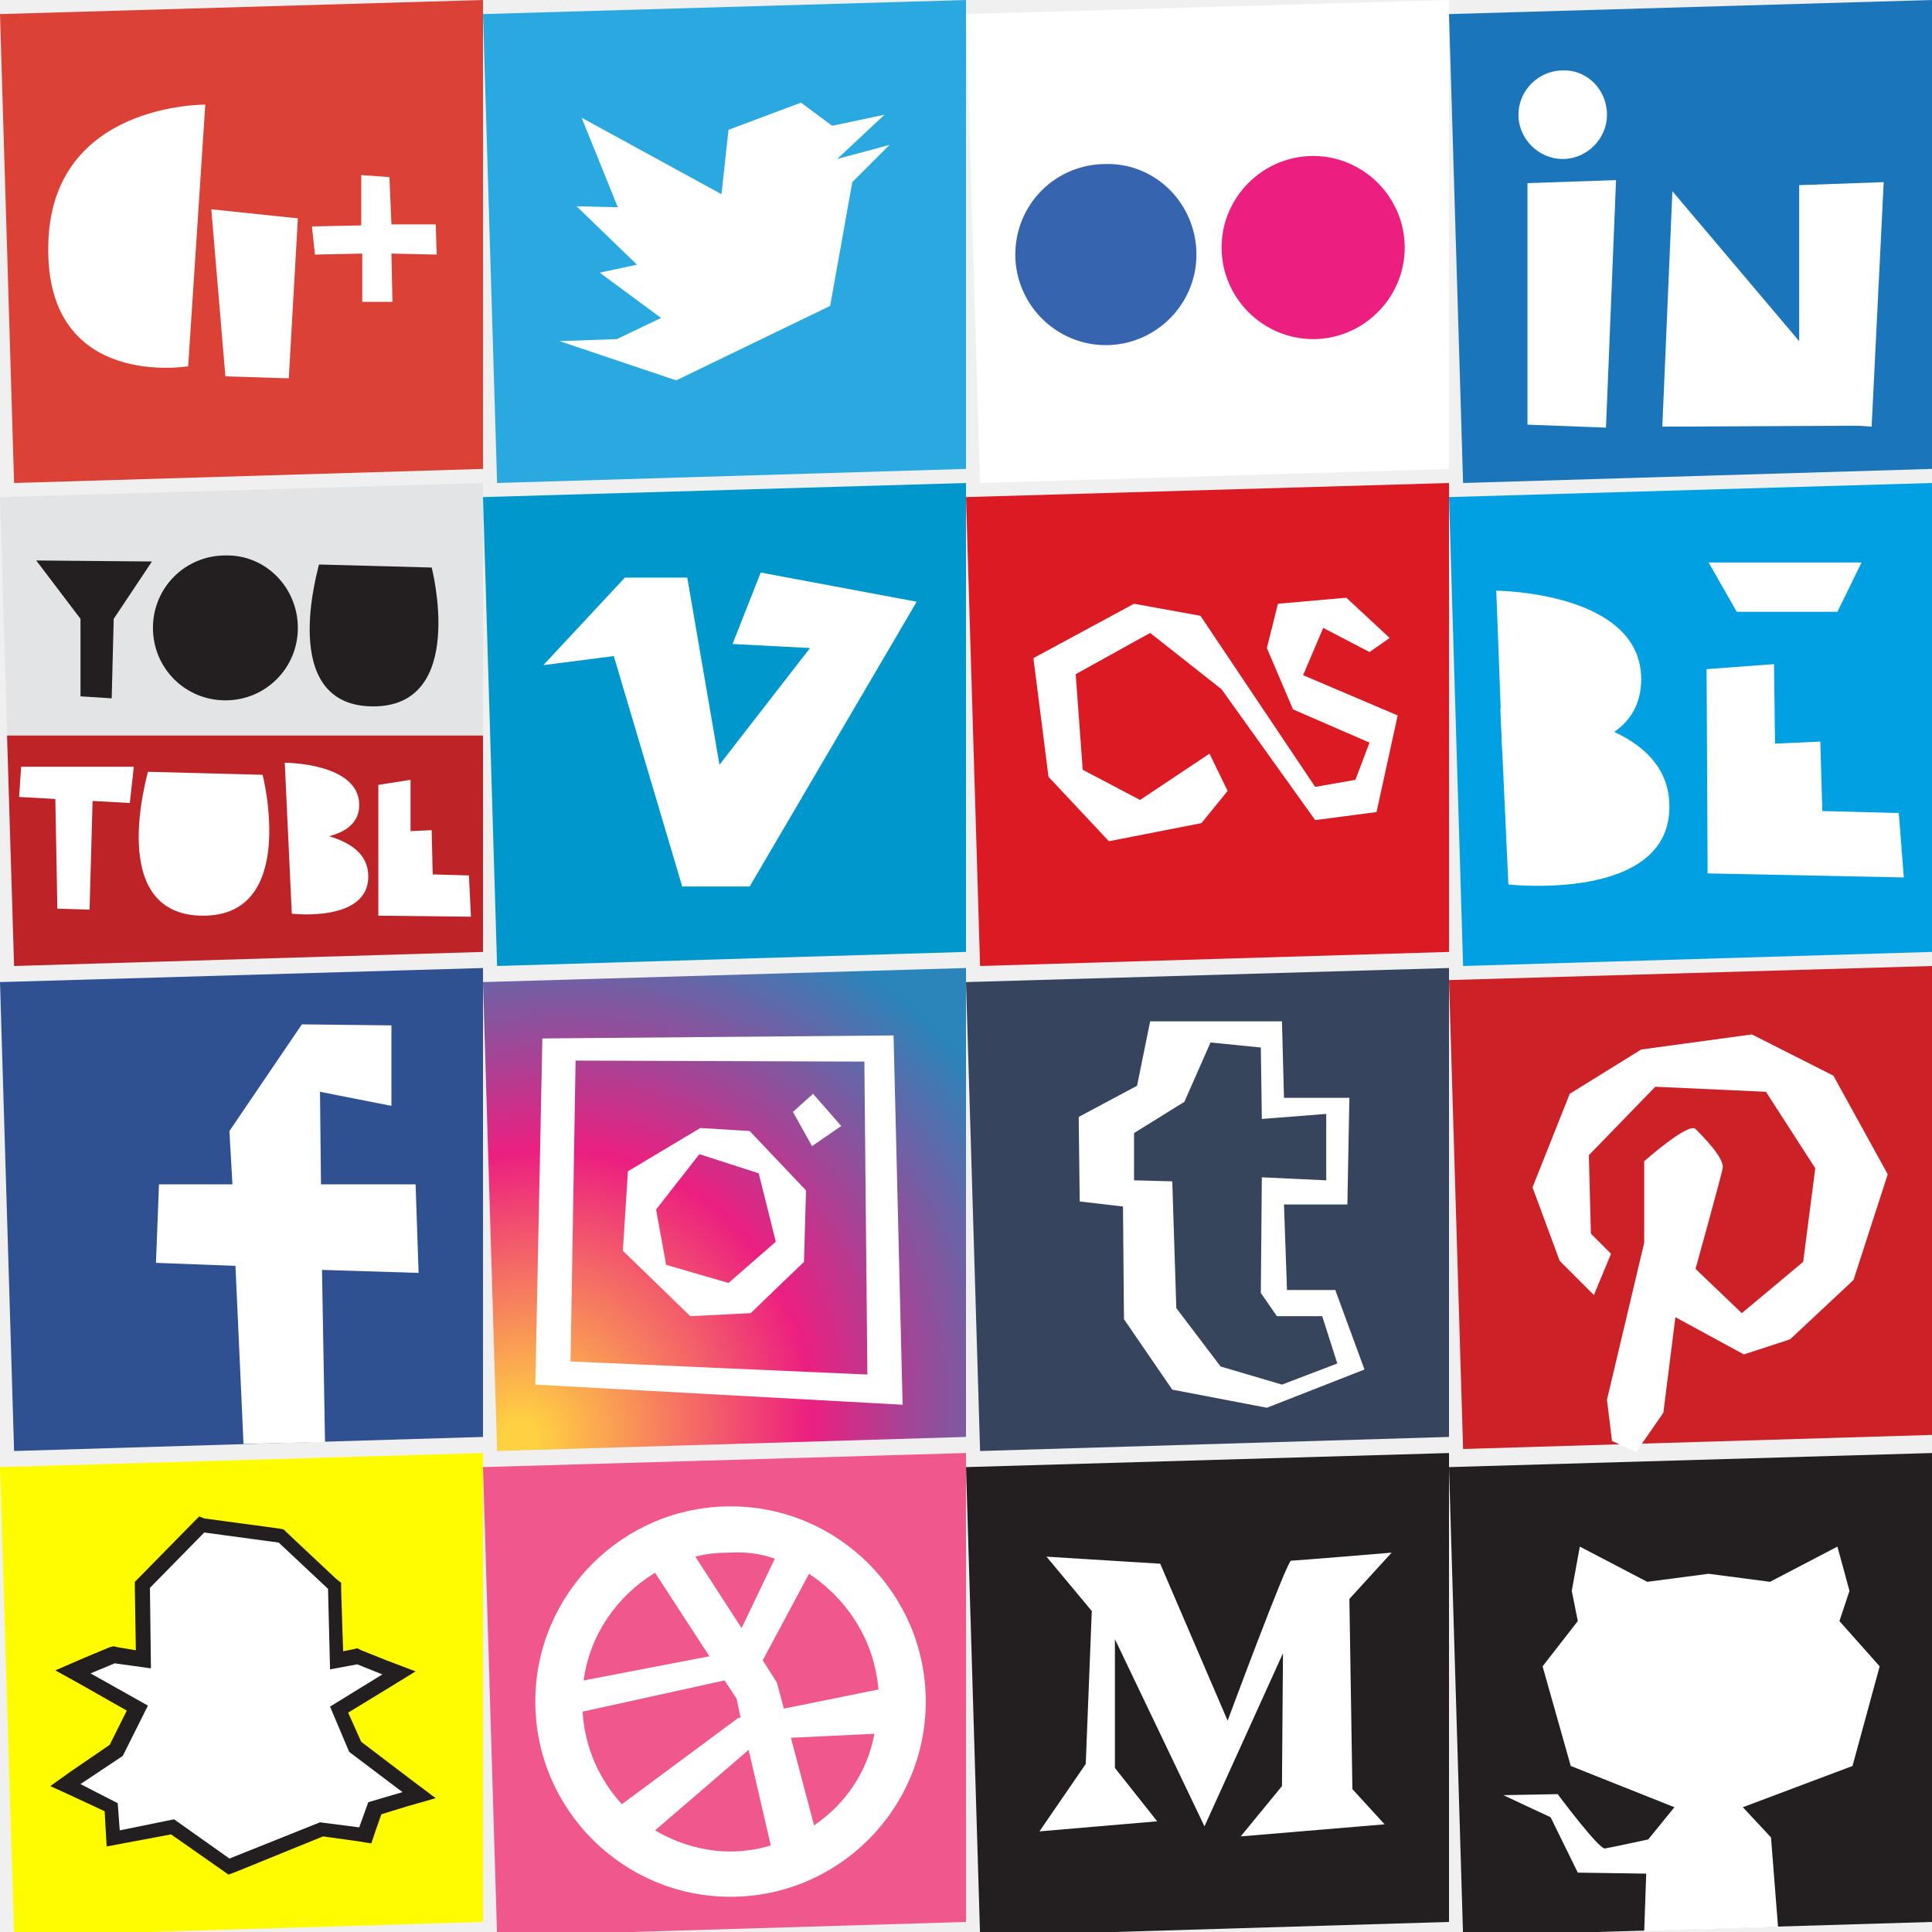
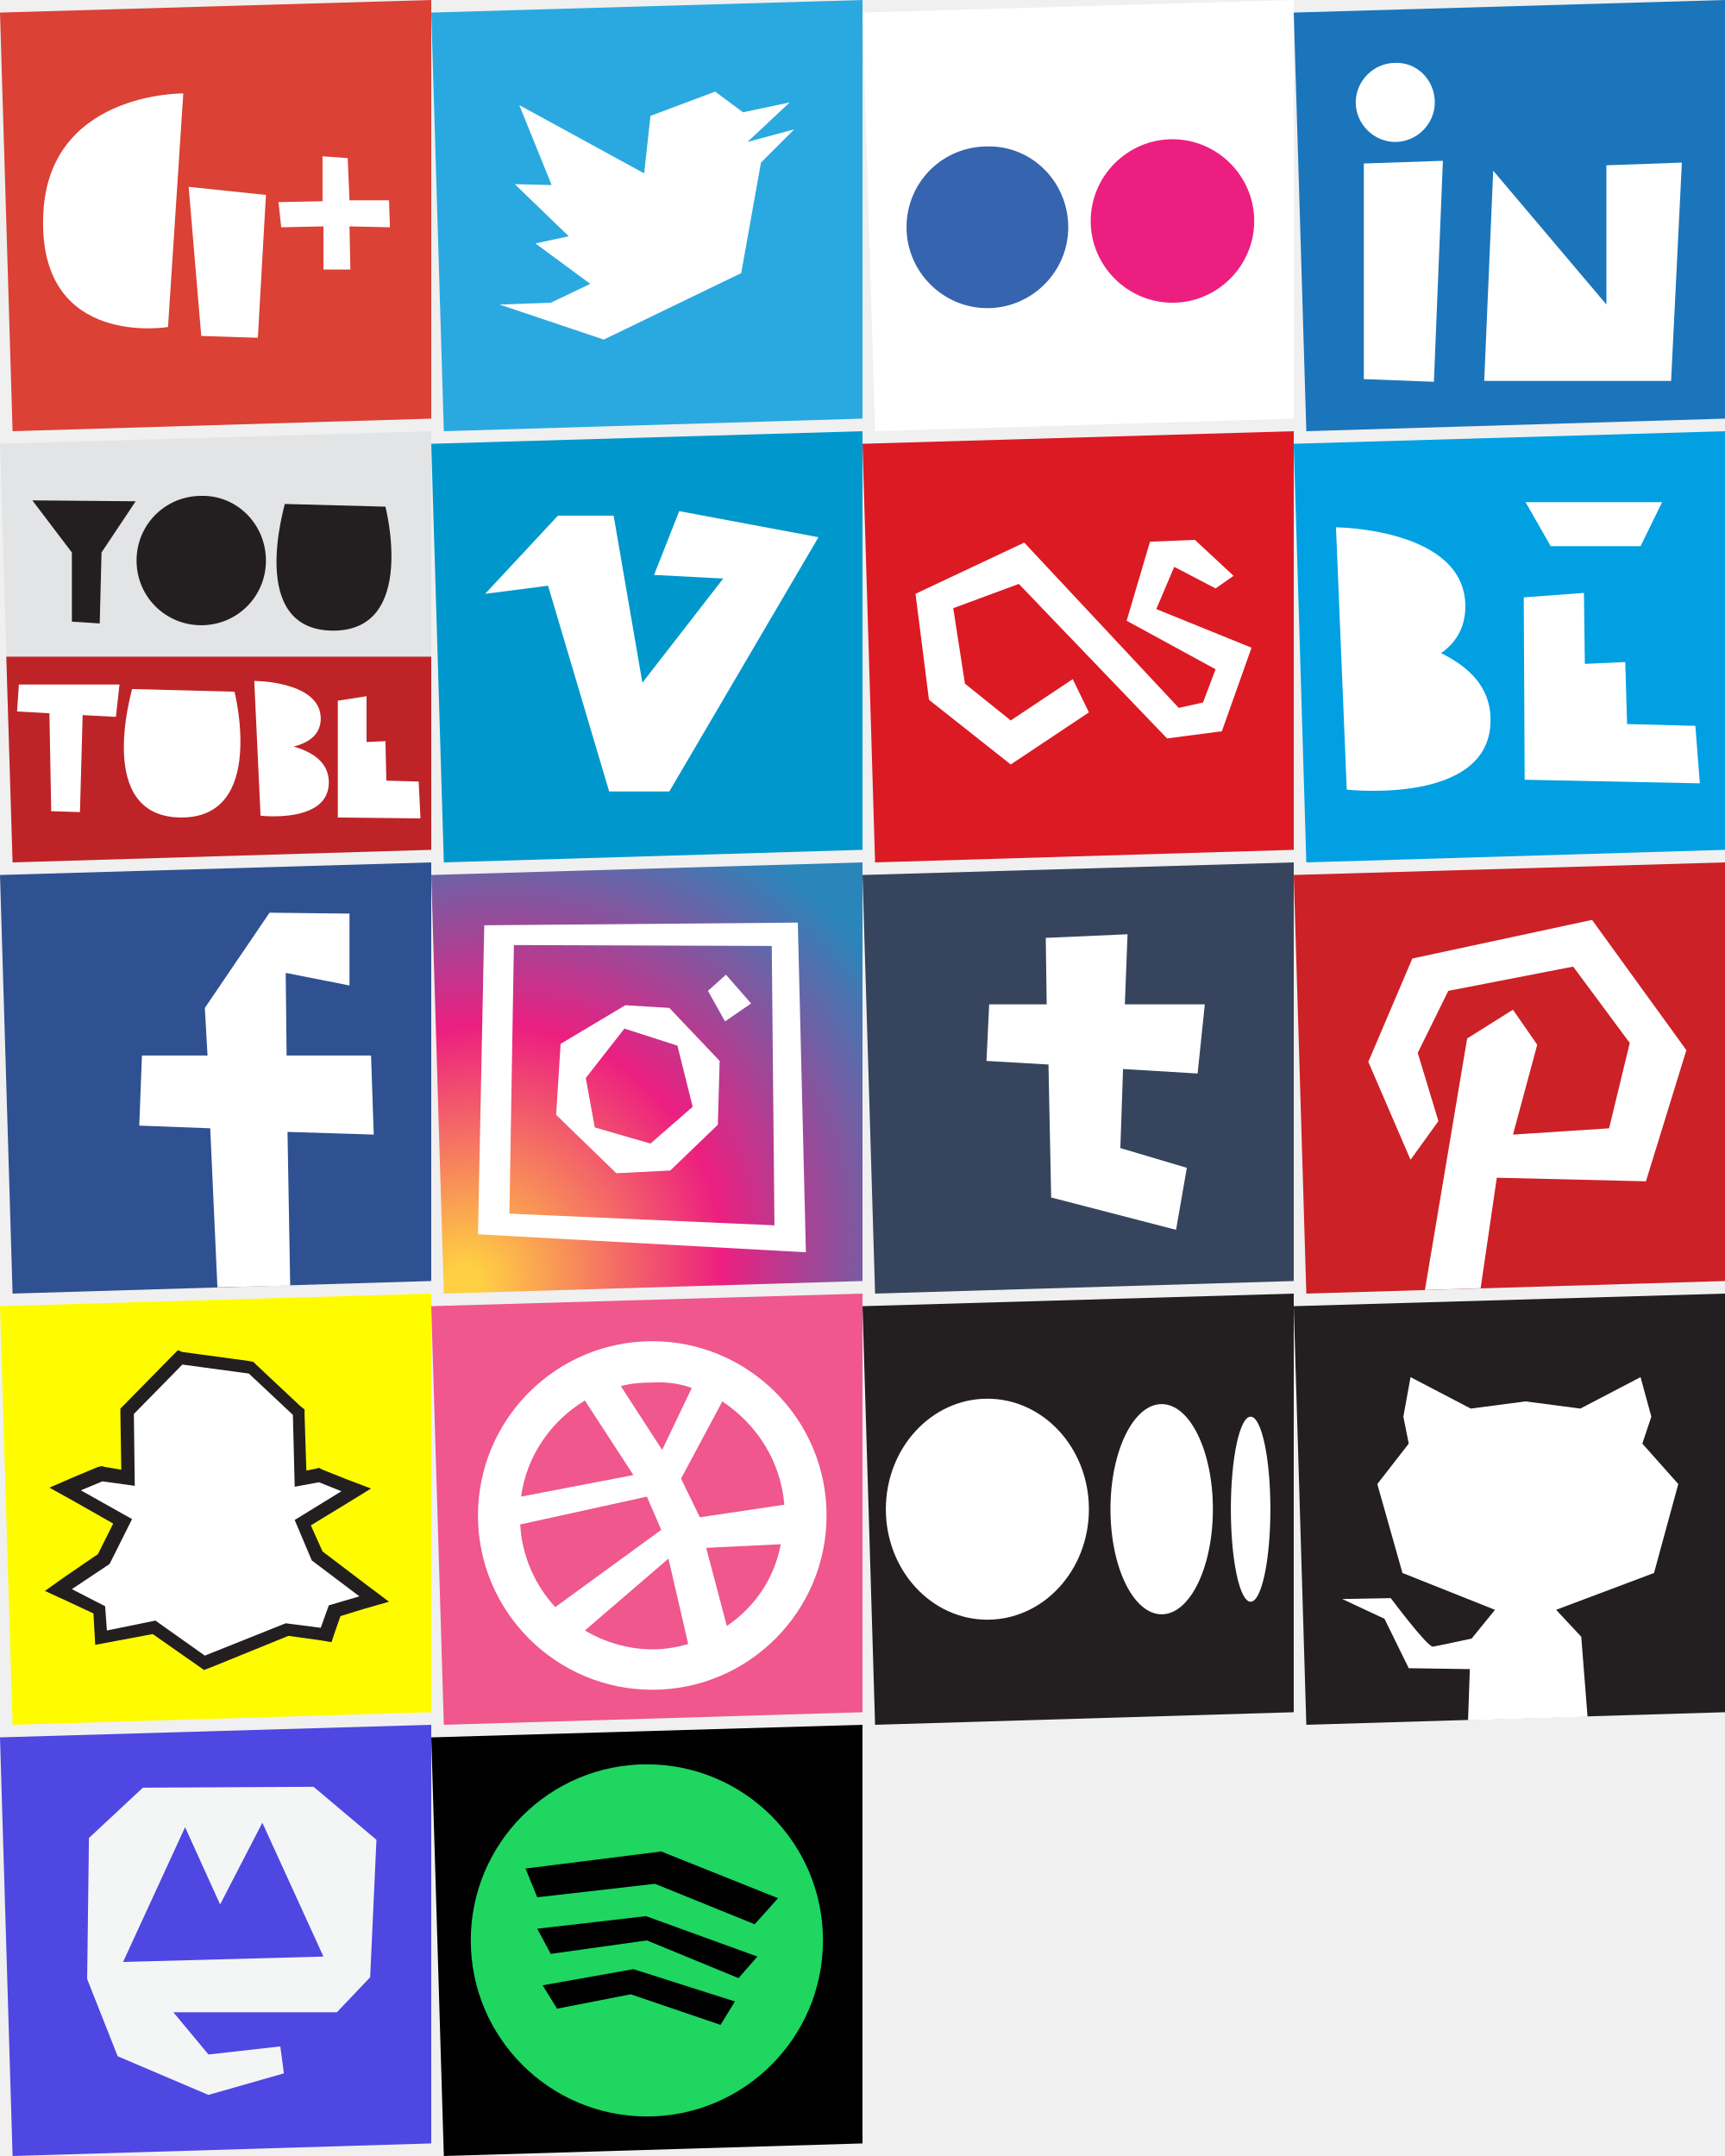
- <svg xmlns="http://www.w3.org/2000/svg" version="1.1" id="Layer_1" x="0px" y="0px" width="192px" height="192px" viewBox="0 0 192 192" style="enable-background:new 0 0 192 192;" xml:space="preserve">
+ <svg xmlns="http://www.w3.org/2000/svg" version="1.1" id="social-icons" x="0px" y="0px" width="192px" height="240px" viewBox="0 0 192 240" style="enable-background:new 0 0 192 240;" xml:space="preserve">
  <style type="text/css">
	.st0{fill:#2AA9E0;}
	.st1{fill:#FFFFFF;}
	.st2{fill:#1B75BB;}
	.st3{fill:#0098CC;}
	.st4{fill:#E3E4E5;}
	.st5{fill:#BE2427;}
	.st6{fill:#231F20;}
- 	.st7{fill:#DC1A23;}
- 	.st8{fill:#00A0E3;}
- 	.st9{fill:url(#SVGID_1_);}
- 	.st10{fill:#2F5191;}
- 	.st11{fill:#36455D;}
- 	.st12{fill:#36455C;}
- 	.st13{fill:#CC2127;}
- 	.st14{fill:#3664AE;}
- 	.st15{fill:#EC1F80;}
- 	.st16{fill:#DB4135;}
- 	.st17{fill:#EF578D;}
- 	.st18{fill:#FFFC00;}
+ 	.st7{fill:#00A0E3;}
+ 	.st8{fill:url(#SVGID_1_);}
+ 	.st9{fill:#2F5191;}
+ 	.st10{fill:#3664AE;}
+ 	.st11{fill:#EC1F80;}
+ 	.st12{fill:#DB4135;}
+ 	.st13{fill:#FFFC00;}
+ 	.st14{fill:#DC1A23;}
+ 	.st15{fill:#CC2127;}
+ 	.st16{fill:#EF578D;}
+ 	.st17{fill:#4E47E1;}
+ 	.st18{fill:#F3F6F5;}
+ 	.st19{fill:#36455D;}
+ 	.st20{fill:#1ED660;}
</style>
-   <g>
+   <g id="twitter">
+     <polygon class="st0" points="96,46.6 49.4,48 48,1.4 96,0  " />
+     <polygon class="st1" points="79.6,10.2 72.4,12.9 71.7,19.3 57.8,11.7 61.4,20.6 57.3,20.5 63.3,26.3 59.6,27.1 65.7,31.6    61.3,33.7 55.6,33.9 67.2,37.8 82.5,30.4 84.7,18.1 88.4,14.4 83.2,15.8 87.9,11.4 82.7,12.5  " />
+   </g>
+   <g id="linkedin">
+     <polygon class="st2" points="192,46.6 145.4,48 144,1.4 192,0  " />
+     <path class="st1" d="M159.7,11.4c0,2.4-2,4.4-4.4,4.4s-4.4-2-4.4-4.4s2-4.4,4.4-4.4C157.7,6.9,159.7,8.9,159.7,11.4z" />
+     <polygon class="st1" points="151.8,18.2 151.8,42.2 159.6,42.5 160.6,17.9  " />
+     <polygon class="st1" points="187.2,18.1 178.8,18.4 178.8,33.9 166.2,19 165.2,42.4 186,42.4  " />
+   </g>
+   <g id="vimeo">
+     <polygon class="st3" points="96,94.6 49.4,96 48,49.4 96,48  " />
+     <polygon class="st1" points="62.1,57.4 54,66.1 61,65.2 67.8,88.1 74.5,88.1 91.1,59.8 75.6,56.9 72.8,64 80.5,64.4 71.5,76    68.3,57.4  " />
+   </g>
+   <g id="youtube">
+     <polygon class="st4" points="48,94.6 1.4,96 0,49.4 48,48  " />
+     <polygon class="st5" points="48,94.6 1.4,96 0.7,73.1 48,73.1  " />
+     <polygon class="st6" points="15.1,55.8 3.6,55.7 8,61.5 8,69.2 11.1,69.4 11.3,61.5  " />
+     <path class="st6" d="M31.7,56.1c0,0.2-4.2,14,5.3,14.1s5.9-13.8,5.9-13.8L31.7,56.1z" />
+     <path class="st6" d="M29.6,62.4c0,4-3.2,7.2-7.2,7.2s-7.2-3.2-7.2-7.2s3.2-7.2,7.2-7.2C26.4,55.1,29.6,58.4,29.6,62.4z" />
+     <path class="st1" d="M14.7,76.7c0,0.2-4.2,14.2,5.4,14.3c9.6,0.1,6-14,6-14L14.7,76.7z" />
+     <polygon class="st1" points="13.3,76.2 2.1,76.2 1.9,79.2 5.5,79.4 5.7,90.3 8.9,90.4 9.2,79.6 12.9,79.8  " />
+     <polygon class="st1" points="37.6,78 37.6,91 46.8,91.1 46.6,87 43,86.9 42.9,82.5 40.8,82.6 40.8,77.5  " />
+     <path class="st1" d="M32.7,83.1c1.6-0.4,3-1.3,3-3.1c0-4.2-7.4-4.2-7.4-4.2l0.7,15c0,0,7.6,0.9,7.6-3.7   C36.6,84.8,34.7,83.7,32.7,83.1z" />
+   </g>
+   <g id="behance">
+     <polygon class="st7" points="192,94.6 145.4,96 144,49.4 192,48  " />
+     <polygon class="st1" points="185,55.9 169.8,55.9 172.6,60.8 182.6,60.8  " />
+     <polygon class="st1" points="169.6,66.5 169.7,86.8 189.2,87.2 188.7,80.8 181.1,80.6 180.9,73.7 176.4,73.9 176.3,66  " />
+     <path class="st1" d="M160.4,72.7c1.6-1.1,2.7-2.8,2.7-5.2c0-8.7-14.4-8.8-14.4-8.8l1.2,29.2c0,0,16.1,1.8,16-7.8   C165.9,76.4,163.4,74.2,160.4,72.7z" />
+   </g>
+   <g id="instagram">
+     <radialGradient id="SVGID_1_" cx="-1121.543" cy="2150.182" r="55.657" fx="-1124.295" fy="2149.838" gradientTransform="matrix(0.6836 -0.7299 0.6799 0.6368 -641.6399 -2046.602)" gradientUnits="userSpaceOnUse">
+       <stop offset="3.558841e-02" style="stop-color:#FFD042" />
+       <stop offset="0.519" style="stop-color:#EC1F80" />
+       <stop offset="1" style="stop-color:#2985BA" />
+     </radialGradient>
+     <polygon class="st8" points="96,142.6 49.4,144 48,97.4 96,96  " />
+     <path class="st1" d="M88.8,102.7L53.9,103l-0.7,34.4l36.5,2L88.8,102.7z M56.7,135.1l0.5-29.9l28.7,0.1l0.3,31.1L56.7,135.1z" />
+     <polygon class="st1" points="80.8,108.5 78.8,110.3 80.7,113.7 83.6,111.7  " />
+     <path class="st1" d="M74.5,112.2l-4.9-0.3l-7.2,4.3l-0.5,7.9l6.7,6.5l6-0.3l5.3-5.1l0.2-7.1L74.5,112.2z M72.4,127.3l-6.2-1.8   l-1-5.5l4.3-5.5l5.9,1.9l1.7,6.8L72.4,127.3z" />
+   </g>
+   <g id="facebook">
+     <polygon class="st9" points="48,142.6 1.4,144 0,97.4 48,96  " />
+     <polygon class="st1" points="41.3,117.5 31.9,117.5 31.8,108.3 38.9,109.7 38.9,101.7 30,101.6 22.8,112.2 23.1,117.5 15.8,117.5    15.5,125.3 23.4,125.6 24.2,143.3 32.3,143.1 32,126 41.6,126.3  " />
+   </g>
+   <g id="flickr">
+     <polygon class="st1" points="144,46.6 97.4,48 96,1.4 144,0  " />
+     <path class="st10" d="M118.9,25.3c0,5-4.1,9-9,9c-5,0-9-4.1-9-9c0-5,4-9,9-9C114.9,16.2,118.9,20.3,118.9,25.3z" />
+     <path class="st11" d="M139.6,24.6c0,5-4.1,9.1-9.1,9.1s-9.1-4.1-9.1-9.1s4.1-9.1,9.1-9.1S139.6,19.6,139.6,24.6z" />
+   </g>
+   <g id="google-plus">
+     <polygon class="st12" points="48,46.6 1.4,48 0,1.4 48,0  " />
    <g>
-       <polygon class="st0" points="96,46.6 49.4,48 48,1.4 96,0   " />
-       <polygon class="st1" points="79.6,10.2 72.4,12.9 71.7,19.3 57.8,11.7 61.4,20.6 57.3,20.5 63.3,26.3 59.6,27.1 65.7,31.6     61.3,33.7 55.6,33.9 67.2,37.8 82.5,30.4 84.7,18.1 88.4,14.4 83.2,15.8 87.9,11.4 82.7,12.5   " />
-     </g>
-     <g>
-       <polygon class="st2" points="192,46.6 145.4,48 144,1.4 192,0   " />
-       <path class="st1" d="M159.7,11.4c0,2.4-2,4.4-4.4,4.4c-2.4,0-4.4-2-4.4-4.4c0-2.4,2-4.4,4.4-4.4C157.7,6.9,159.7,8.9,159.7,11.4z" />
-       <polygon class="st1" points="151.8,18.2 151.8,42.2 159.6,42.5 160.6,17.9   " />
-       <polygon class="st1" points="178.8,18.4 178.8,41.9 186,42.4 187.2,18.1   " />
-       <polygon class="st1" points="166.2,19 165.2,42.4 185.9,42.3   " />
-     </g>
-     <g>
+       <polygon class="st1" points="35.9,17.4 35.9,22.4 31,22.5 31.3,25.3 36,25.2 36,30 39,30 38.9,25.2 43.4,25.3 43.3,22.3     38.9,22.3 38.7,17.6   " />
      <g>
-         <polygon class="st3" points="96,94.6 49.4,96 48,49.4 96,48    " />
-         <polygon class="st1" points="62.1,57.4 54,66.1 61,65.2 67.8,88.1 74.5,88.1 91.1,59.8 75.6,56.9 72.8,64 80.5,64.4 71.5,76      68.3,57.4    " />
-       </g>
-       <g>
-         <polygon class="st4" points="48,94.6 1.4,96 0,49.4 48,48    " />
-         <polygon class="st5" points="48,94.6 1.4,96 0.7,73.1 48,73.1    " />
-         <polygon class="st6" points="15.1,55.8 3.6,55.7 8,61.5 8,69.2 11.1,69.4 11.3,61.5    " />
-         <path class="st6" d="M31.7,56.1c0,0.2-4.2,14,5.3,14.1c9.5,0.1,5.9-13.8,5.9-13.8L31.7,56.1z" />
-         <path class="st6" d="M29.6,62.4c0,4-3.2,7.2-7.2,7.2c-4,0-7.2-3.2-7.2-7.2c0-4,3.2-7.2,7.2-7.2C26.4,55.1,29.6,58.4,29.6,62.4z" />
-         <path class="st1" d="M14.7,76.7c0,0.2-4.2,14.2,5.4,14.3c9.6,0.1,6-14,6-14L14.7,76.7z" />
-         <polygon class="st1" points="13.3,76.2 2.1,76.2 1.9,79.2 5.5,79.4 5.7,90.3 8.9,90.4 9.2,79.6 12.9,79.8    " />
-         <polygon class="st1" points="37.6,78 37.6,91 46.8,91.1 46.6,87 43,86.9 42.9,82.5 40.8,82.6 40.8,77.5    " />
-         <path class="st1" d="M32.7,83.1c1.6-0.4,3-1.3,3-3.1c0-4.2-7.4-4.2-7.4-4.2l0.7,15c0,0,7.6,0.9,7.6-3.7     C36.6,84.8,34.7,83.7,32.7,83.1z" />
-       </g>
-       <g>
-         <polygon class="st7" points="144,94.6 97.4,96 96,49.4 144,48    " />
-         <polygon class="st1" points="122,78.6 120.2,74.9 113.3,79.5 107.6,76.5 106.9,67 114.3,62.9 121.4,68.5 130.7,81.5 136.8,80.7      138.9,71.1 129.5,67.1 131.5,62.4 136.1,64.8 138.1,63.4 133.8,59.4 127,60 125.9,64.4 128.5,70.5 136.1,73.8 134.7,77.5      130.7,78.2 119.3,61.2 112.7,60 102.7,65.4 104.2,77.2 110.2,83.6 119.4,81.8    " />
-       </g>
-       <g>
-         <polygon class="st8" points="192,94.6 145.4,96 144,49.4 192,48    " />
-         <polygon class="st1" points="185,55.9 169.8,55.9 172.6,60.8 182.6,60.8    " />
-         <polygon class="st1" points="169.6,66.5 169.7,86.8 189.2,87.2 188.7,80.8 181.1,80.6 180.9,73.7 176.4,73.9 176.3,66    " />
-         <path class="st1" d="M149.9,87.9l-0.8-17.5c0,0,16.8,0.1,16.8,9.7C166,89.7,149.9,87.9,149.9,87.9z" />
-         <path class="st1" d="M149.3,74.7l-0.6-16c0,0,14.4,0.1,14.4,8.8C163.1,76.3,149.3,74.7,149.3,74.7z" />
-       </g>
-     </g>
-     <g>
-       <g>
-         <radialGradient id="SVGID_1_" cx="53.585" cy="141.443" r="55.657" fx="50.833" fy="141.099" gradientTransform="matrix(0.6836 -0.7299 0.6799 0.6368 -79.2159 90.4882)" gradientUnits="userSpaceOnUse">
-           <stop offset="3.558841e-02" style="stop-color:#FFD042" />
-           <stop offset="0.519" style="stop-color:#EC1F80" />
-           <stop offset="1" style="stop-color:#2985BA" />
-         </radialGradient>
-         <polygon class="st9" points="96,142.8 49.4,144.2 48,97.6 96,96.2    " />
-         <path class="st1" d="M88.8,102.9l-34.9,0.3l-0.7,34.4l36.5,2L88.8,102.9z M56.7,135.3l0.5-29.9l28.7,0.1l0.3,31.1L56.7,135.3z" />
-         <polygon class="st1" points="80.8,108.7 78.8,110.5 80.7,113.9 83.6,111.9    " />
-         <path class="st1" d="M74.5,112.4l-4.9-0.3l-7.2,4.3l-0.5,7.9l6.7,6.5l6-0.3l5.3-5.1l0.2-7.1L74.5,112.4z M72.4,127.5l-6.2-1.8     l-1-5.5l4.3-5.5l5.9,1.9l1.7,6.8L72.4,127.5z" />
-       </g>
-       <g>
-         <polygon class="st10" points="48,142.8 1.4,144.2 0,97.6 48,96.2    " />
-         <polygon class="st1" points="41.3,117.7 31.9,117.7 31.8,108.5 38.9,109.9 38.9,101.9 30,101.8 22.8,112.4 23.1,117.7      15.8,117.7 15.5,125.5 23.4,125.8 24.2,143.5 32.3,143.3 32,126.2 41.6,126.5    " />
-       </g>
-       <g>
-         <polygon class="st11" points="144,142.8 97.4,144.2 96,97.6 144,96.2    " />
-         <polygon class="st1" points="114.3,101.5 113,107.9 107.2,111 107.3,119.4 111.6,119.9 111.7,131.1 116.5,138.1 125.9,139.9      135.6,136.1 132.7,128.2 127.9,128.2 127.6,119.7 133.9,119.7 134.1,109.1 127.6,109.1 127.4,101.5    " />
-         <polygon class="st12" points="125.3,104.1 120.3,103.6 117.7,109.5 112.7,112.6 112.7,117.3 116.5,117.4 116.9,130 121.3,135.8      127.4,137.6 132.9,135.5 131.4,130.8 126.9,130.8 125.3,128.5 125.4,117 131.8,117.3 131.8,110.7 125.4,111.2    " />
-       </g>
-       <g>
-         <polygon class="st13" points="192,142.6 145.4,144 144,97.4 192,96    " />
-         <path class="st1" d="M160.2,143.2l-0.5-4.1l3.7-15.6v-8.1c0,0,4.4-3.9,5.1-3.2c0.7,0.7,2.9,2.9,2.7,3.9c-0.2,1-2.7,10-2.7,10     l4.6,4.4l6.1-5.1l1.2-9.3l-4.9-7.6l-11-0.5l-6.6,6.8l0.2,7.8l2,2l-1.7,4.1l-3.4-3.4l-2.7-7.3l3.7-9.3l7.1-4.4l11-1.5l8.1,4.1     l5.4,9.8l-3.4,10.5l-6.3,5.9l-4.6,1.5l-6.8-3.7l-1.2,9.5l-2.7,3.9L160.2,143.2z" />
-       </g>
-     </g>
-     <g>
-       <polygon class="st1" points="144,46.6 97.4,48 96,1.4 144,0   " />
-       <path class="st14" d="M118.9,25.3c0,5-4.1,9-9,9c-5,0-9-4.1-9-9c0-5,4-9,9-9C114.9,16.2,118.9,20.3,118.9,25.3z" />
-       <path class="st15" d="M139.6,24.6c0,5-4.1,9.1-9.1,9.1c-5,0-9.1-4.1-9.1-9.1c0-5,4.1-9.1,9.1-9.1    C135.5,15.5,139.6,19.6,139.6,24.6z" />
-     </g>
-     <g>
-       <polygon class="st16" points="48,46.6 1.4,48 0,1.4 48,0   " />
-       <g>
-         <polygon class="st1" points="35.9,17.4 35.9,22.4 31,22.5 31.3,25.3 36,25.2 36,30 39,30 38.9,25.2 43.4,25.3 43.3,22.3      38.9,22.3 38.7,17.6    " />
-         <g>
-           <path class="st1" d="M18.7,36.4l1.7-26c0,0-15.4-0.2-15.6,14C4.5,38.8,18.7,36.4,18.7,36.4z" />
-           <polygon class="st1" points="21,20.8 22.4,37.4 28.7,37.6 29.6,21.7     " />
-         </g>
-       </g>
-     </g>
-     <g>
-       <g>
-         <polygon class="st17" points="96,191 49.4,192.4 48,145.8 96,144.4    " />
-         <path class="st1" d="M72.6,149.7c-10.7,0-19.4,8.7-19.4,19.4c0,10.7,8.7,19.4,19.4,19.4c10.7,0,19.4-8.7,19.4-19.4     C92,158.4,83.3,149.7,72.6,149.7z M87.3,167.9l-9.4,1.9l-0.7-2.6l-1.4-2.2l4.6-8.6C84.3,159,86.9,163.1,87.3,167.9z M77,154.9     l-3.3,6.9l-4.6-7.1c1.1-0.3,2.2-0.4,3.4-0.4C74.1,154.2,75.6,154.4,77,154.9z M65.1,156.3l5.4,8.3L58,167     C58.6,162.5,61.3,158.6,65.1,156.3z M57.9,170.1L72,167l1.2,1.8l0.4,1.9l-0.2,0l-11.6,8.6C59.6,176.9,58.1,173.7,57.9,170.1z      M72.6,184c-2.7,0-5.3-0.8-7.5-2.1l9.3-8l2.2,9.5C75.3,183.8,73.9,184,72.6,184z M80.9,181.4l-2.3-8.7l8.3-0.4     C86.2,176.1,84,179.3,80.9,181.4z" />
-       </g>
-       <g>
-         <g>
-           <polygon class="st6" points="192,144.4 144,145.8 145.4,192.4 192,191     " />
-         </g>
-         <path class="st1" d="M163.4,191.9l0.2-5.7l-6.8-0.1l-2.7-5.5l-4.7-2.2l5.4-0.1c0,0,4.1,5.5,4.7,5.4c0.6-0.1,4.3-0.9,4.3-0.9     l2.6-3.2l-10.3-4.1l-2.8-9.9l3.5-4.5l-0.6-3l0.8-4.4l6.7,3.5l6.1-0.8l6.1,0.8l6.7-3.5l1.2,4.4l-1,3l4,4.5l-2.7,9.9l-10.9,4.1     l2.8,3l0.7,8.9L163.4,191.9z" />
-       </g>
-       <g>
-         <g>
-           <polygon class="st18" points="48,144.4 0,145.8 1.4,192.4 48,191     " />
-         </g>
-         <g>
-           <polygon class="st1" points="17.2,181.5 11.2,182.7 11,179.6 6.5,177.4 11.5,174 13.6,169.8 7.2,166.2 11.2,164.6 14.1,165       14,157.5 20,151.5 28,152.6 33.4,157.5 33.6,164.9 35.6,164.5 39.8,166.1 33.8,169.8 35.4,173.5 41.7,178.3 37.2,179.6       36.3,182.3 32,181.7 22.8,185.4     " />
-           <path class="st6" d="M20.3,152.3l7.4,1l4.9,4.6l0.2,8l2.7-0.5l2.5,1l-5.2,3.2l1.9,4.5l5.3,4l-3.4,1l-0.9,2.5l-3.9-0.5l-9,3.6      l-5.5-3.9l-5.4,1.1l-0.2-2.7L8,177.3l4.2-2.8l2.5-5l-5.7-3.2l2.4-1l3.6,0.5l-0.1-8L20.3,152.3 M19.8,150.7l-0.5,0.5l-5.5,5.6      l-0.4,0.4l0,0.6l0.1,6.2l-1.8-0.3l-0.4-0.1l-0.4,0.1l-2.4,1L5.5,166l2.7,1.5l4.4,2.5l-1.7,3.4L7.1,176L5,177.5l2.4,1.1l3,1.4      l0.1,1.8l0.1,1.7l1.6-0.3l4.8-0.9l5,3.5l0.7,0.5l0.8-0.3l8.6-3.5l3.6,0.5l1.2,0.2l0.4-1.2l0.6-1.7l2.6-0.8l2.8-0.8l-2.4-1.8      l-5-3.8l-1.3-2.9l4.1-2.5l2.6-1.6l-2.9-1.1l-2.5-1l-0.4-0.2l-0.4,0.1l-1,0.2l-0.2-6.2l0-0.6l-0.5-0.4l-4.9-4.6l-0.3-0.3      l-0.5-0.1l-7.4-1L19.8,150.7L19.8,150.7z" />
-         </g>
-       </g>
-       <g>
-         <polygon class="st6" points="144,191 97.4,192.4 96,145.8 144,144.4    " />
-         <path class="st1" d="M103.3,182l4.6-6.7l0.6-15.2l-4.5-5.4l11.3,0.7L122,171c0,0,5.9-15.9,6.3-15.9c0.4,0,10-0.8,10-0.8l-4.2,4.6     l0.3,18.9l3.2,3.5l-14.3,1.2l4.1-5l0.1-13.2l-7.8,17.2l-8.9-18.6v12.8l4.2,5.3L103.3,182z" />
+         <path class="st1" d="M18.7,36.4l1.7-26c0,0-15.4-0.2-15.6,14C4.5,38.8,18.7,36.4,18.7,36.4z" />
+         <polygon class="st1" points="21,20.8 22.4,37.4 28.7,37.6 29.6,21.7    " />
      </g>
    </g>
  </g>
+   <g id="github">
+     <g>
+       <polygon class="st6" points="192,144 144,145.4 145.4,192 192,190.6   " />
+     </g>
+     <path class="st1" d="M163.4,191.5l0.2-5.7l-6.8-0.1l-2.7-5.5l-4.7-2.2l5.4-0.1c0,0,4.1,5.5,4.7,5.4c0.6-0.1,4.3-0.9,4.3-0.9   l2.6-3.2l-10.3-4.1l-2.8-9.9l3.5-4.5l-0.6-3l0.8-4.4l6.7,3.5l6.1-0.8l6.1,0.8l6.7-3.5l1.2,4.4l-1,3l4,4.5l-2.7,9.9l-10.9,4.1l2.8,3   l0.7,8.9L163.4,191.5z" />
+   </g>
+   <g id="snapchat">
+     <g>
+       <polygon class="st13" points="48,144 0,145.4 1.4,192 48,190.6   " />
+     </g>
+     <g>
+       <polygon class="st1" points="17.2,181.1 11.2,182.3 11,179.2 6.5,177 11.5,173.6 13.6,169.4 7.2,165.8 11.2,164.2 14.1,164.6     14,157.1 20,151.1 28,152.2 33.4,157.1 33.6,164.5 35.6,164.1 39.8,165.7 33.8,169.4 35.4,173.1 41.7,177.9 37.2,179.2     36.3,181.9 32,181.3 22.8,185   " />
+       <path class="st6" d="M20.3,151.9l7.4,1l4.9,4.6l0.2,8l2.7-0.5l2.5,1l-5.2,3.2l1.9,4.5l5.3,4l-3.4,1l-0.9,2.5l-3.9-0.5l-9,3.6    l-5.5-3.9l-5.4,1.1l-0.2-2.7L8,176.9l4.2-2.8l2.5-5L9,165.9l2.4-1l3.6,0.5l-0.1-8L20.3,151.9 M19.8,150.3l-0.5,0.5l-5.5,5.6    l-0.4,0.4v0.6l0.1,6.2l-1.8-0.3l-0.4-0.1l-0.4,0.1l-2.4,1l-3,1.3l2.7,1.5l4.4,2.5l-1.7,3.4l-3.8,2.6L5,177.1l2.4,1.1l3,1.4    l0.1,1.8l0.1,1.7l1.6-0.3l4.8-0.9l5,3.5l0.7,0.5l0.8-0.3l8.6-3.5l3.6,0.5l1.2,0.2l0.4-1.2l0.6-1.7l2.6-0.8l2.8-0.8l-2.4-1.8    l-5-3.8l-1.3-2.9l4.1-2.5l2.6-1.6l-2.9-1.1l-2.5-1l-0.4-0.2l-0.4,0.1l-1,0.2l-0.2-6.2v-0.6l-0.5-0.4l-4.9-4.6l-0.3-0.3l-0.5-0.1    l-7.4-1L19.8,150.3L19.8,150.3z" />
+     </g>
+   </g>
+   <g id="last-fm">
+     <g>
+       <polygon class="st14" points="144,94.6 97.4,96 96,49.4 144,48   " />
+     </g>
+     <polygon class="st1" points="121.2,79.3 119.4,75.6 112.5,80.2 107.4,76.1 106.1,67.7 113.4,65 129.9,82.2 136,81.4 139.3,72.1    128.7,67.8 130.7,63.1 135.3,65.5 137.3,64.1 133,60.1 128,60.3 125.4,69.1 135.3,74.5 133.9,78.2 131.2,78.8 114,60.4 101.9,66.1    103.4,77.9 112.5,85.1  " />
+   </g>
+   <g id="pinterest">
+     <polygon class="st15" points="192,142.6 145.4,144 144,97.4 192,96  " />
+     <path class="st1" d="M158.6,143.6l4.7-28l5.1-3.2l2.7,3.9l-2.7,10l10.7-0.7l2.3-9.5l-6.3-8.5l-13.9,2.7l-3.4,6.9l2.3,7.6l-3.1,4.3   l-4.7-10.9l4.9-11.5l20-4.3l10.5,14.5l-4.5,14.6l-16.6-0.4l-1.8,12.3L158.6,143.6z" />
+   </g>
+   <g id="dribble">
+     <polygon class="st16" points="96,190.6 49.4,192 48,145.4 96,144  " />
+     <path class="st1" d="M72.6,149.3c-10.7,0-19.4,8.7-19.4,19.4s8.7,19.4,19.4,19.4S92,179.4,92,168.7S83.3,149.3,72.6,149.3z    M87.3,167.5l-9.4,1.4l-2.1-4.3l4.6-8.6C84.3,158.6,86.9,162.7,87.3,167.5z M77,154.5l-3.3,6.9l-4.6-7.1c1.1-0.3,2.2-0.4,3.4-0.4   C74.1,153.8,75.6,154,77,154.5z M65.1,155.9l5.4,8.3L58,166.6C58.6,162.1,61.3,158.2,65.1,155.9z M57.9,169.7l14.1-3.1l1.6,3.7   l-11.8,8.6C59.6,176.5,58.1,173.3,57.9,169.7z M72.6,183.6c-2.7,0-5.3-0.8-7.5-2.1l9.3-8l2.2,9.5C75.3,183.4,73.9,183.6,72.6,183.6   z M80.9,181l-2.3-8.7l8.3-0.4C86.2,175.7,84,178.9,80.9,181z" />
+   </g>
+   <g id="mastodon">
+     <polygon class="st17" points="48,192 0,193.4 1.4,240 48,238.6  " />
+     <path class="st18" d="M34.9,198.9l-19,0.1l-6,5.6l-0.2,15.7l3.4,8.6l10.1,4.3l8.4-2.4l-0.4-3l-8,0.9l-3.9-4.7h18.2l3.7-3.9   l0.7-15.3L34.9,198.9z" />
+     <polygon class="st17" points="36,217.8 29.2,202.9 24.5,212 20.6,203.4 13.7,218.4  " />
+   </g>
+   <g id="tumblr">
+     <g>
+       <polygon class="st19" points="144,142.6 97.4,144 96,97.4 144,96   " />
+     </g>
+     <polygon class="st1" points="133.3,119.5 134.1,111.8 125.2,111.8 125.5,104 116.4,104.4 116.5,111.8 110.1,111.8 109.8,118.1    116.7,118.5 117,133.3 117,133.3 130.9,136.9 132.1,130 124.7,127.8 125,119  " />
+   </g>
+   <g id="spotify">
+     <polygon points="96,238.6 49.4,240 48,193.4 96,192  " />
+     <g>
+       <circle class="st20" cx="72" cy="216" r="19.6" />
+       <polygon points="60.4,221 62,223.6 70.2,222 80.2,225.4 81.8,222.8 70.5,219.2   " />
+       <polygon points="61.3,217.5 72,216 82.2,220.2 84.3,217.8 71.9,213.3 59.8,214.7   " />
+       <path d="M59.8,211.2c-0.1-0.2-1.3-3.2-1.3-3.2l15.1-1.9l13,5.2l-2.6,2.9l-11.1-4.5L59.8,211.2z" />
+     </g>
+   </g>
+   <g id="medium">
+     <polygon class="st6" points="144,190.6 97.4,192 96,145.4 144,144  " />
+     <ellipse class="st1" cx="109.9" cy="168" rx="11.3" ry="12.3" />
+     <ellipse class="st1" cx="129.3" cy="168" rx="5.7" ry="11.7" />
+     <ellipse class="st1" cx="139.2" cy="168" rx="2.2" ry="10.3" />
+   </g>
</svg>
